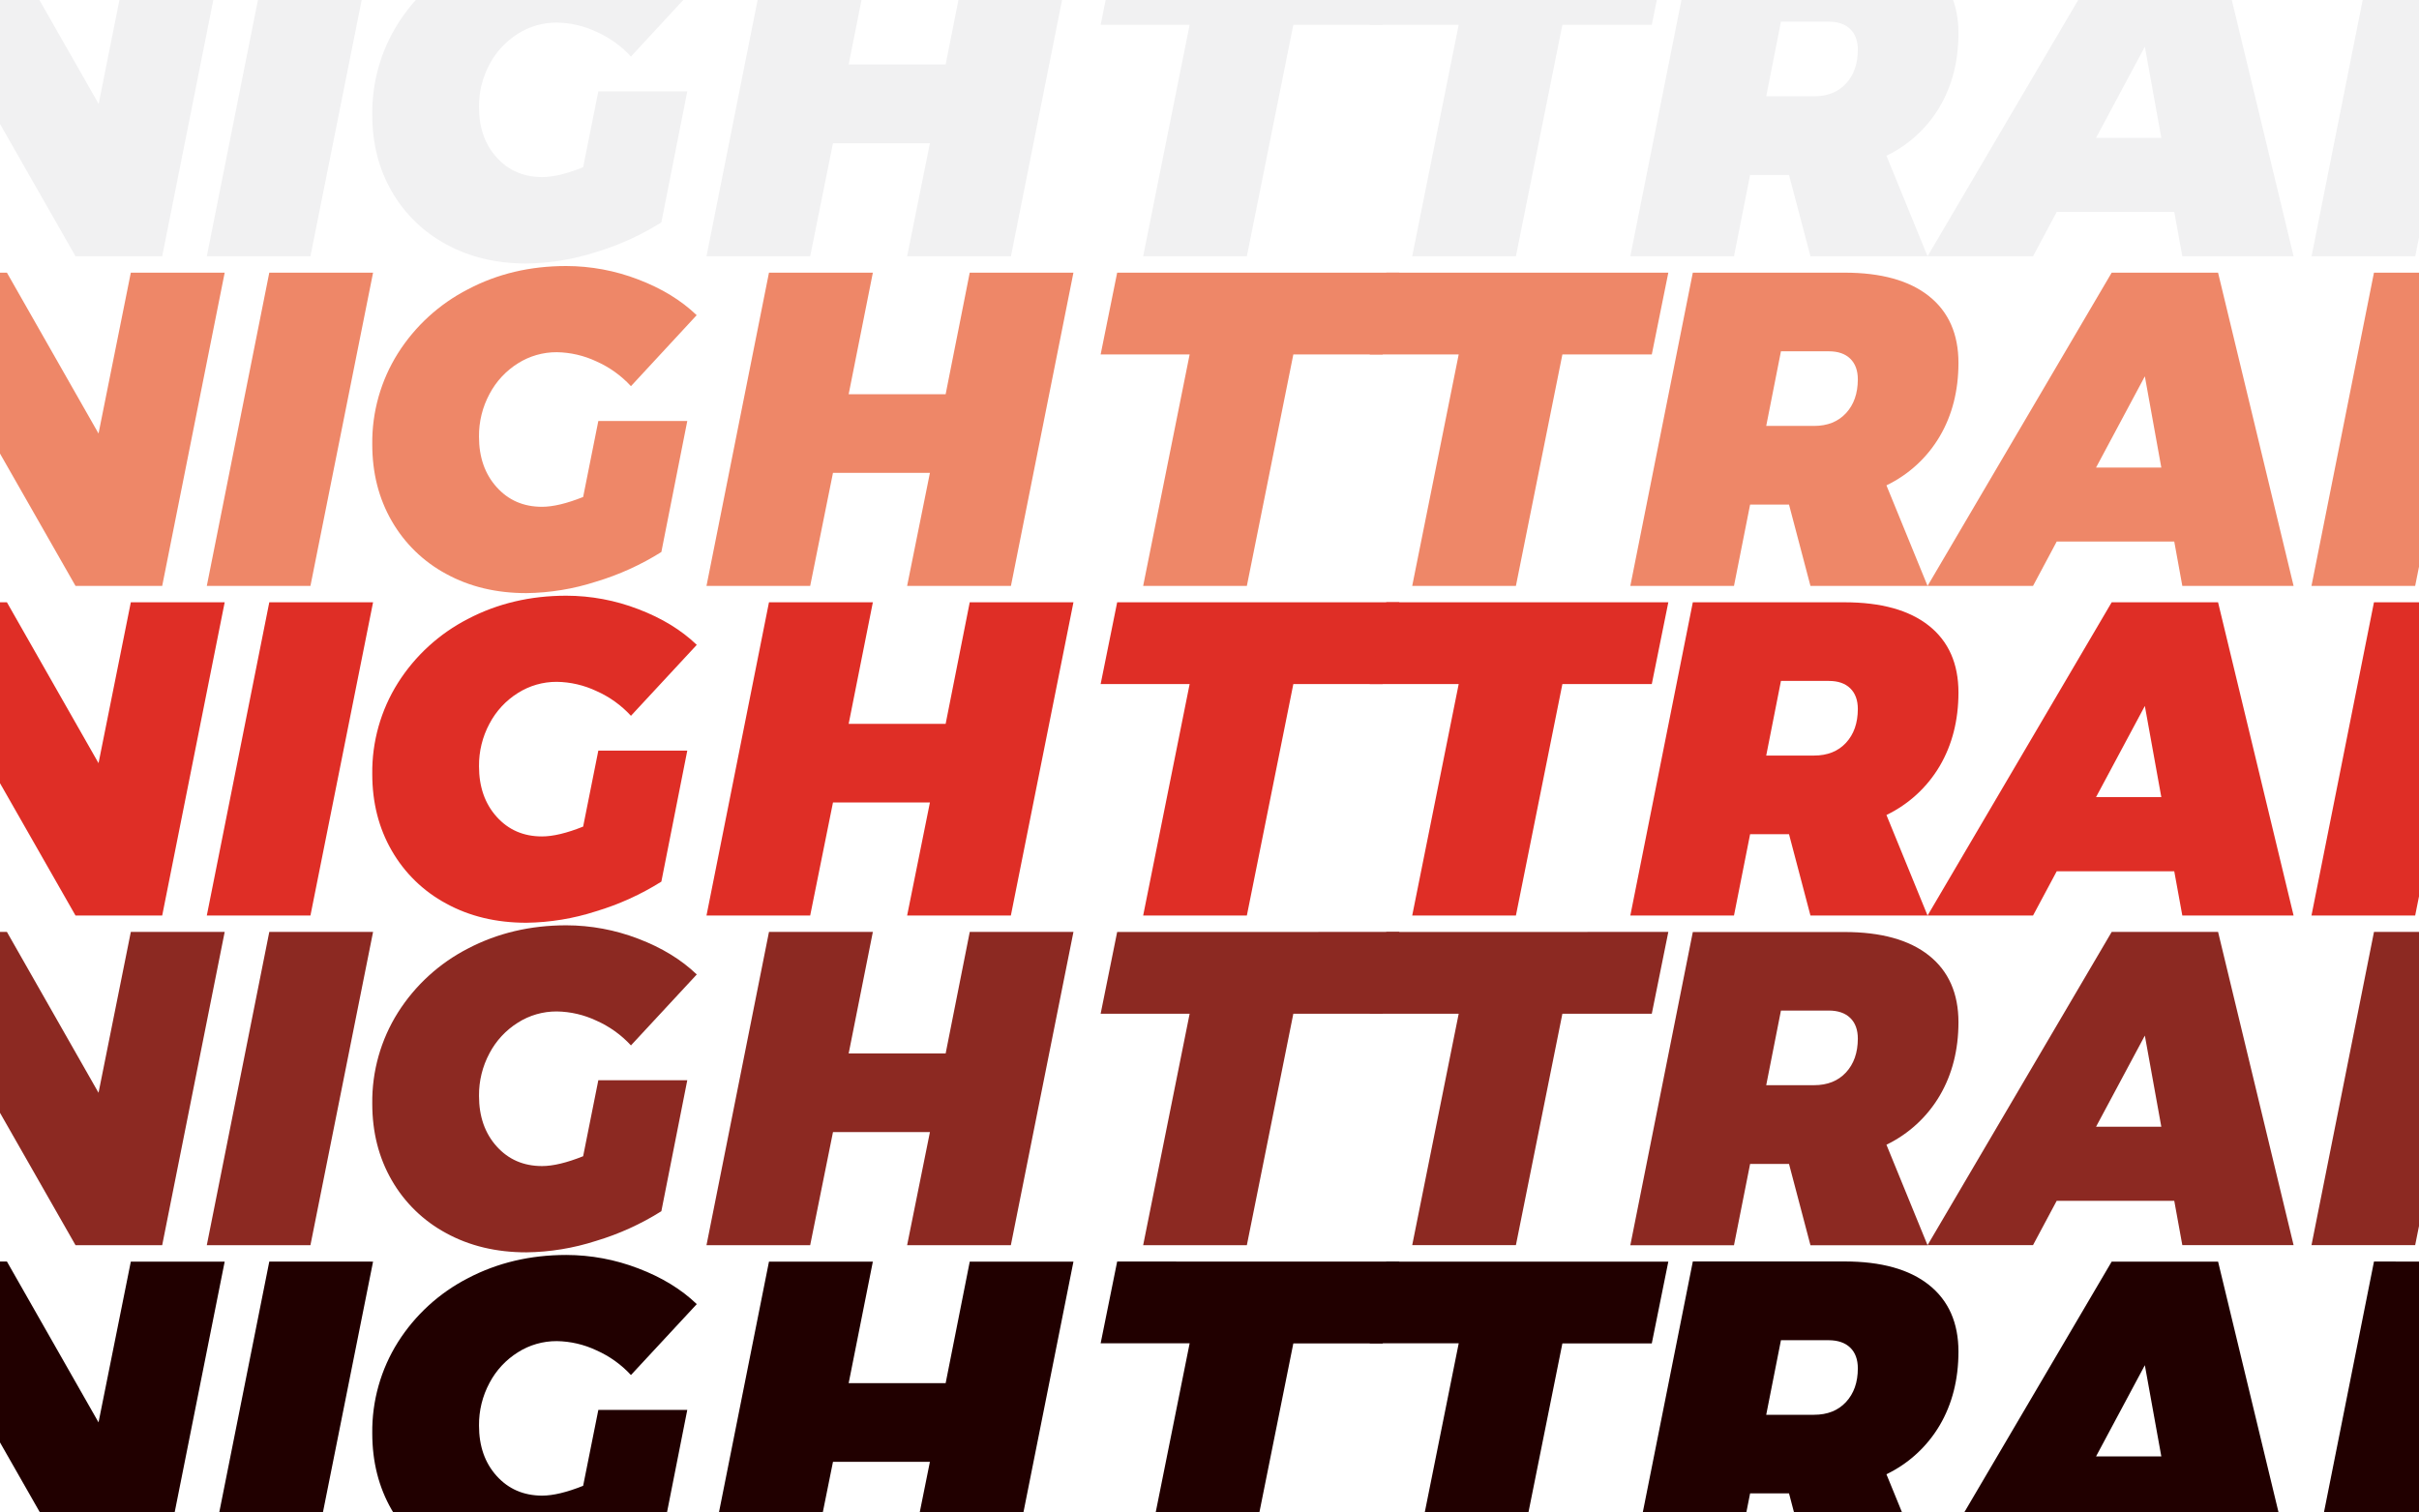
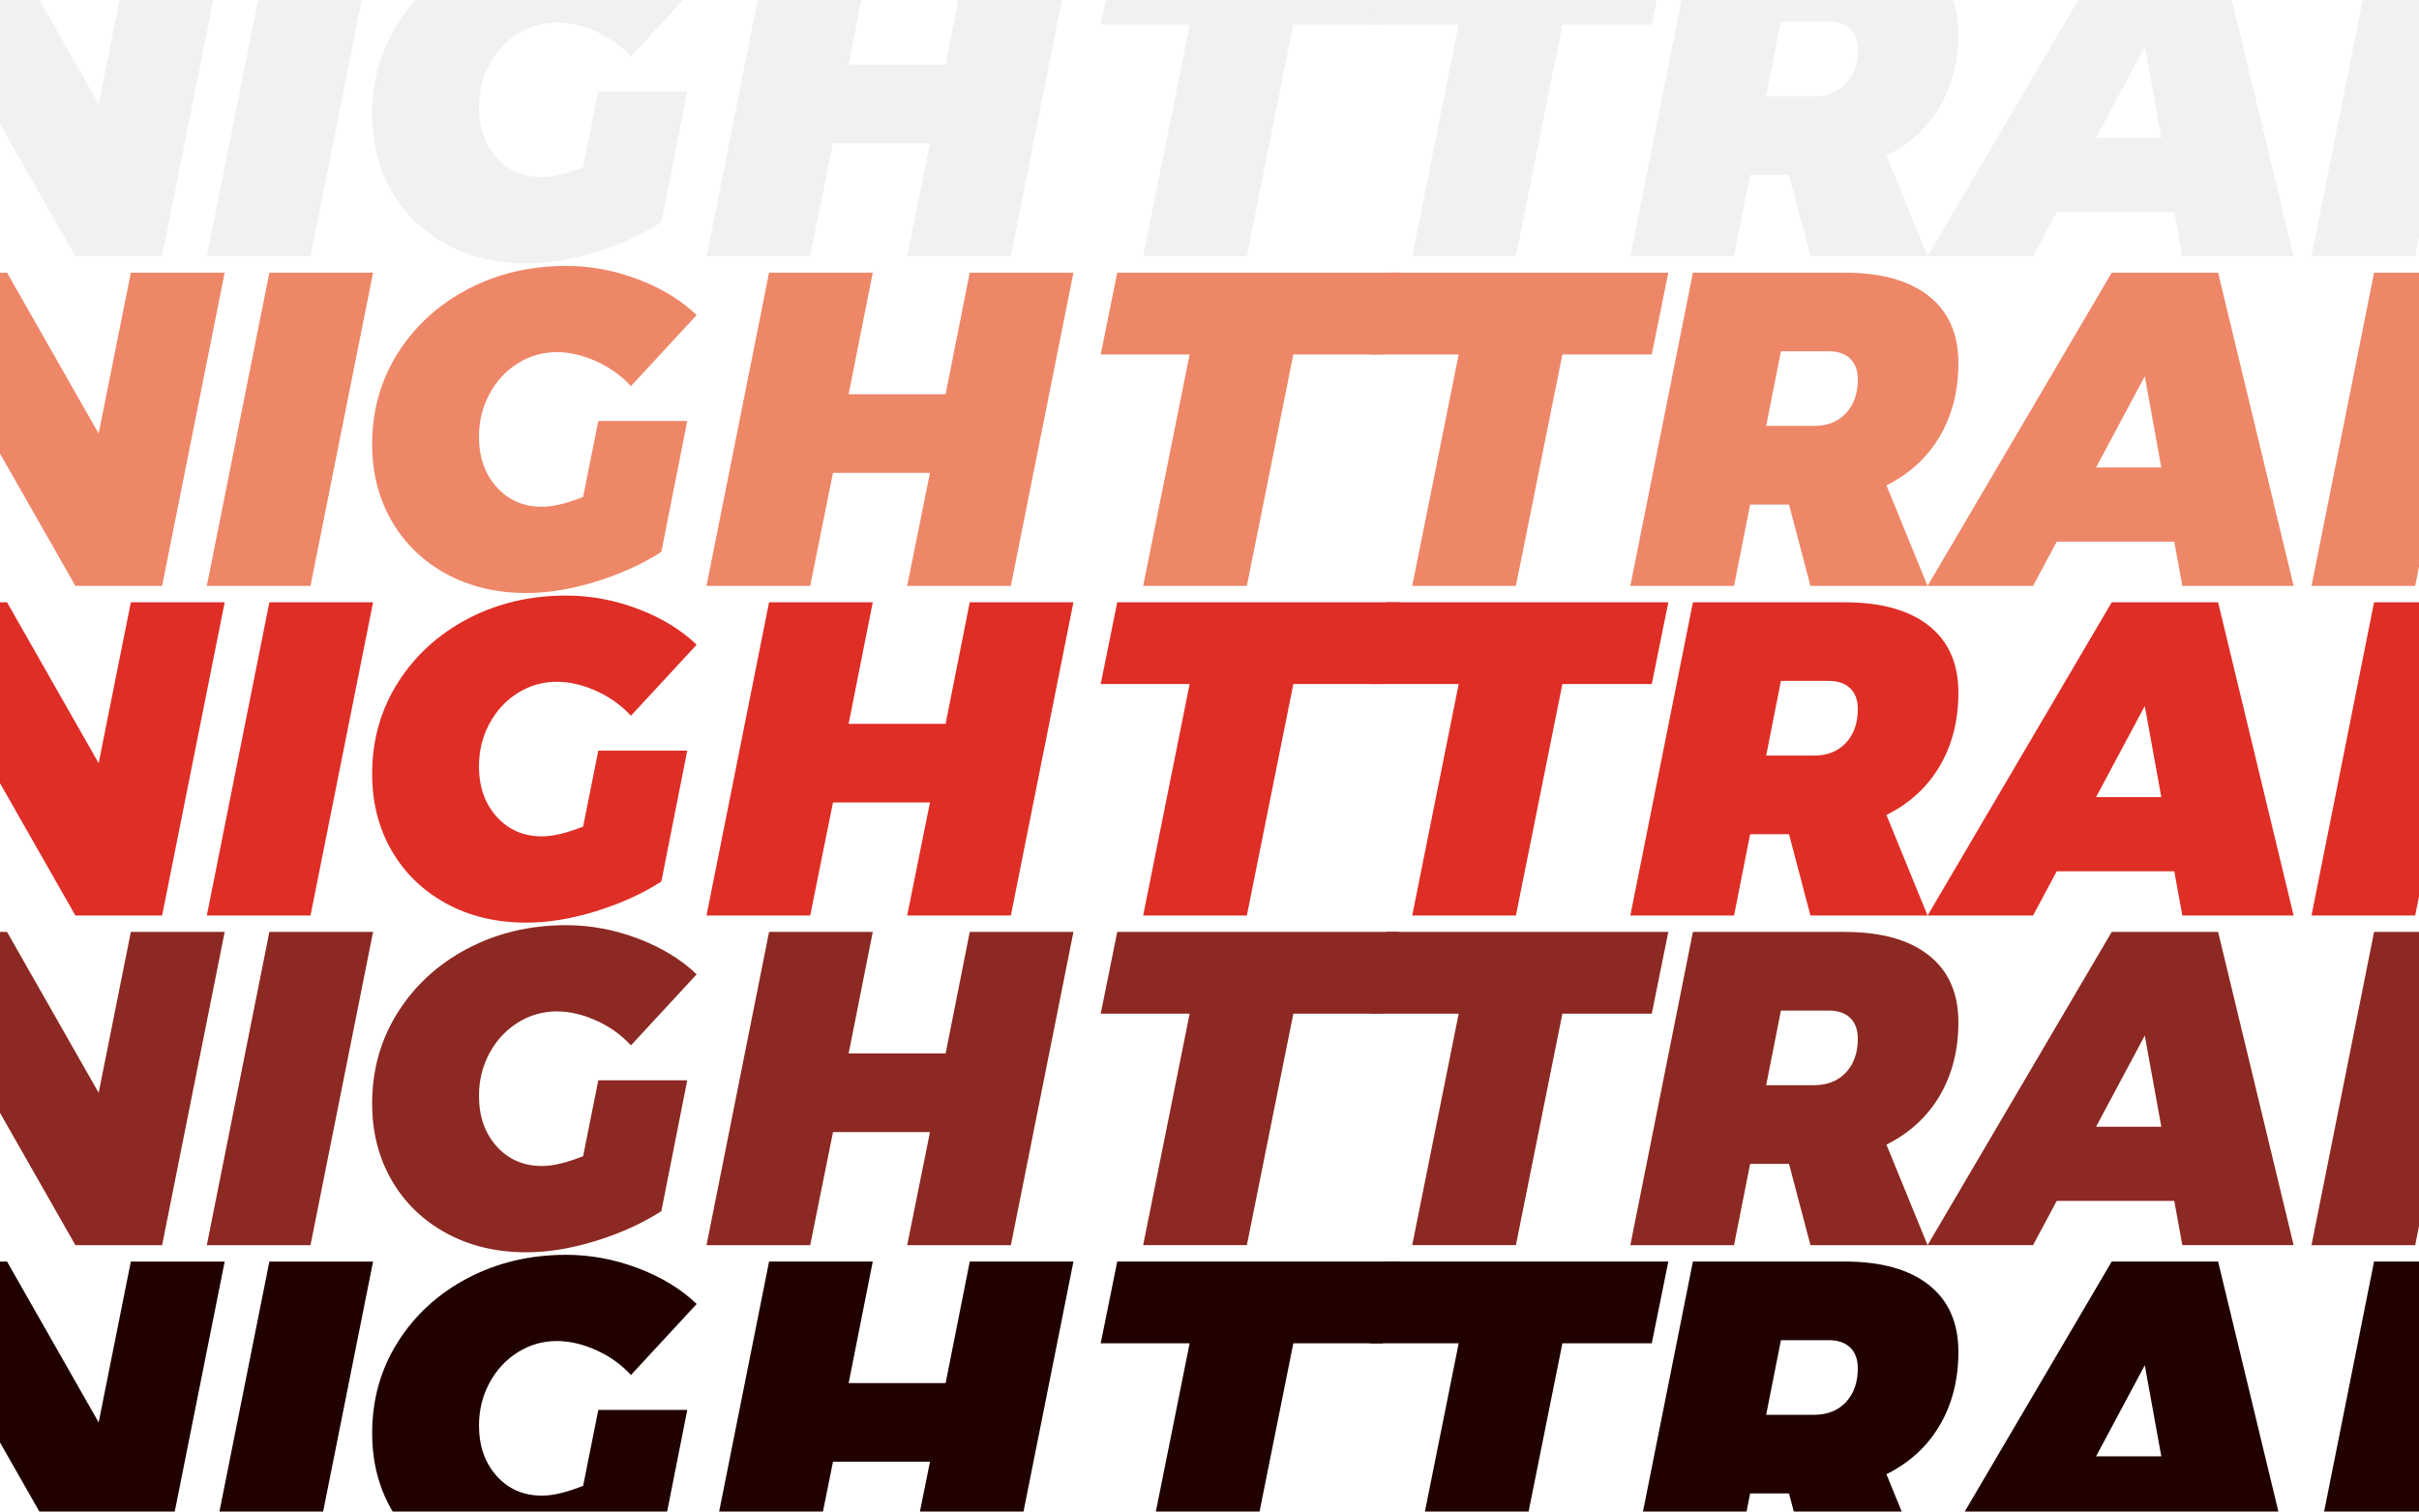
- <svg xmlns="http://www.w3.org/2000/svg" id="Layer_1" data-name="Layer 1" viewBox="0 0 1200 750">
+ <svg xmlns="http://www.w3.org/2000/svg" id="a" viewBox="0 0 1200 750">
  <defs>
-     <style>.cls-1{fill:#f1f1f2;}.cls-2{fill:#ee8768;}.cls-3{fill:#df2e26;}.cls-4{fill:#8c2922;}.cls-5{fill:#210000;}</style>
+     <style>.c{fill:none;}.d{fill:#f1f1f2;}.e{fill:#ee8768;}.f{fill:#8c2922;}.g{fill:#df2e26;}.h{fill:#210000;}.i{clip-path:url(#b);}</style>
+     <clipPath id="b">
+       <rect class="c" width="1200" height="750" />
+     </clipPath>
  </defs>
-   <path class="cls-1" d="M64.9-28.26h46.56l-31,155.42h-43L-7.82,47.79l-16,79.37H-70.57l31-155.42h43L48.94,51.56Z" />
-   <path class="cls-1" d="M185.07-28.26,154,127.16H102.59l31-155.42Z" />
-   <path class="cls-1" d="M296.81,45.35h44.13l-12.86,65a132.45,132.45,0,0,1-32.48,14.75,117,117,0,0,1-34.48,5.65q-22.4,0-39.8-9.53a68.55,68.55,0,0,1-27-26.28q-9.65-16.74-9.65-38a82.94,82.94,0,0,1,12.75-45.24,89.43,89.43,0,0,1,34.7-31.7Q254-31.59,280.85-31.59a99.92,99.92,0,0,1,35.7,6.65Q334.06-18.3,345.6-7.2L313,28.05a51.88,51.88,0,0,0-17.18-12.3,47.66,47.66,0,0,0-19.63-4.55,35.66,35.66,0,0,0-19.28,5.55,39.73,39.73,0,0,0-14.08,15.18,43.78,43.78,0,0,0-5.22,21.18q0,15.3,8.76,25t22.51,9.76q8.19,0,20.4-4.88Z" />
-   <path class="cls-1" d="M481.06-28.27H532.5l-31,155.43H450l11.31-56.09H413.22l-11.31,56.09H350.47l31-155.43H433L421,32h48.11Z" />
-   <path class="cls-1" d="M694.14-28.27l-8.21,40.58H641.59L618.53,127.16H567.09L590.15,12.31H546l8.21-40.58Z" />
-   <path class="cls-1" d="M827.61-28.27l-8.2,40.58H775.06L752,127.16H700.56L723.62,12.31H679.5l8.2-40.58Z" />
-   <path class="cls-1" d="M962.3,52.88a61.9,61.9,0,0,1-26.49,24.4l20.4,49.88H898.12L887.48,86.81h-19.3l-8,40.35H808.76l31-155.43H915q27.27,0,41.9,11.64t14.64,33.15Q971.51,37.14,962.3,52.88Zm-86.13-5.09h23.72q10,0,15.85-6.32t5.88-16.74q0-6.66-3.77-10.31t-10.64-3.66H883.48Z" />
-   <path class="cls-1" d="M1082.59,127.16l-4-22h-58.31l-11.75,22H956.21l91.34-155.43h52.77l37.47,155.43Zm-42.8-58.75h32.38L1064,23.17Z" />
-   <path class="cls-1" d="M1229.14-28.27l-31,155.43h-51.44l31-155.43Z" />
-   <path class="cls-2" d="M64.9,135.29h46.56l-31,155.43h-43L-7.82,211.34l-16,79.38H-70.57l31-155.43h43l45.45,79.82Z" />
-   <path class="cls-2" d="M185.07,135.29,154,290.72H102.59l31-155.43Z" />
-   <path class="cls-2" d="M296.81,208.9h44.13l-12.86,65a132.43,132.43,0,0,1-32.48,14.74,117,117,0,0,1-34.48,5.66q-22.4,0-39.8-9.54a68.46,68.46,0,0,1-27-26.27q-9.65-16.74-9.65-38a82.93,82.93,0,0,1,12.75-45.23,89.28,89.28,0,0,1,34.7-31.7Q254,132,280.85,132a99.71,99.71,0,0,1,35.7,6.65q17.51,6.65,29.05,17.74L313,191.61a52,52,0,0,0-17.18-12.31,47.8,47.8,0,0,0-19.63-4.54,35.73,35.73,0,0,0-19.28,5.54,39.83,39.83,0,0,0-14.08,15.19,43.77,43.77,0,0,0-5.22,21.17q0,15.3,8.77,25.06t22.5,9.75q8.19,0,20.4-4.87Z" />
-   <path class="cls-2" d="M481.06,135.29H532.5l-31,155.43H450l11.31-56.1H413.22l-11.31,56.1H350.47l31-155.43H433L421,195.6h48.11Z" />
-   <path class="cls-2" d="M694.14,135.29l-8.21,40.58H641.59L618.53,290.72H567.09l23.06-114.85H546l8.2-40.58Z" />
-   <path class="cls-2" d="M827.61,135.29l-8.2,40.58H775.06L752,290.72H700.56l23.06-114.85H679.5l8.2-40.58Z" />
-   <path class="cls-2" d="M962.3,216.44a61.82,61.82,0,0,1-26.49,24.39l20.4,49.89H898.12l-10.64-40.35h-19.3l-8,40.35H808.76l31-155.43H915q27.27,0,41.9,11.64t14.64,33.15Q971.51,200.71,962.3,216.44Zm-86.13-5.1h23.72q10,0,15.85-6.32t5.88-16.74q0-6.65-3.77-10.31t-10.64-3.66H883.48Z" />
-   <path class="cls-2" d="M1082.59,290.72l-4-22h-58.31l-11.75,22H956.21l91.34-155.43h52.77l37.47,155.43ZM1039.79,232h32.38L1064,186.73Z" />
-   <path class="cls-2" d="M1229.15,135.29,1198.1,290.72h-51.44l31-155.43Z" />
-   <path class="cls-3" d="M64.9,298.85h46.56l-31,155.43h-43L-7.82,374.9l-16,79.38H-70.57l31-155.43h43l45.45,79.82Z" />
-   <path class="cls-3" d="M185.07,298.85,154,454.28H102.59l31-155.43Z" />
-   <path class="cls-3" d="M296.81,372.46h44.13l-12.86,65a132.43,132.43,0,0,1-32.48,14.74,117,117,0,0,1-34.48,5.66q-22.4,0-39.8-9.54a68.46,68.46,0,0,1-27-26.27q-9.65-16.74-9.65-38a82.91,82.91,0,0,1,12.75-45.23,89.38,89.38,0,0,1,34.7-31.71q22-11.52,48.78-11.53a99.72,99.72,0,0,1,35.7,6.66q17.51,6.65,29.05,17.73L313,355.17a51.76,51.76,0,0,0-17.18-12.31,47.63,47.63,0,0,0-19.62-4.54,35.74,35.74,0,0,0-19.29,5.54,39.83,39.83,0,0,0-14.08,15.19,43.76,43.76,0,0,0-5.21,21.17q0,15.3,8.76,25.06t22.5,9.75q8.19,0,20.4-4.88Z" />
-   <path class="cls-3" d="M481.06,298.85h51.45L501.46,454.28H450l11.31-56.1H413.22l-11.31,56.1H350.47l31-155.43H433l-12,60.31h48.11Z" />
-   <path class="cls-3" d="M694.14,298.85l-8.21,40.57H641.59L618.53,454.28H567.09l23.06-114.86H546l8.2-40.57Z" />
-   <path class="cls-3" d="M827.61,298.85l-8.2,40.57H775.06L752,454.28H700.56l23.06-114.86H679.5l8.2-40.57Z" />
-   <path class="cls-3" d="M962.3,380a61.88,61.88,0,0,1-26.49,24.39l20.4,49.89H898.12l-10.64-40.36h-19.3l-8,40.36H808.76l31-155.43H915q27.27,0,41.9,11.64t14.64,33.15Q971.51,364.25,962.3,380Zm-86.13-5.1h23.72q10,0,15.85-6.32t5.88-16.74q0-6.64-3.77-10.31t-10.64-3.66H883.48Z" />
-   <path class="cls-3" d="M1082.59,454.28l-4-21.95h-58.31l-11.75,21.95H956.21l91.34-155.43h52.77l37.47,155.43Zm-42.8-58.76h32.38L1064,350.29Z" />
-   <path class="cls-3" d="M1229.15,298.85,1198.1,454.28h-51.44l31-155.43Z" />
-   <path class="cls-4" d="M64.9,462.41h46.56l-31,155.43h-43L-7.82,538.46l-16,79.38H-70.57l31-155.43h43l45.45,79.82Z" />
-   <path class="cls-4" d="M185.07,462.41,154,617.84H102.59l31-155.43Z" />
-   <path class="cls-4" d="M296.81,536h44.13l-12.86,65a132.08,132.08,0,0,1-32.48,14.75,117,117,0,0,1-34.48,5.65q-22.4,0-39.8-9.53a68.52,68.52,0,0,1-27-26.27q-9.65-16.74-9.65-38a82.91,82.91,0,0,1,12.75-45.23,89.38,89.38,0,0,1,34.7-31.71q22-11.52,48.78-11.53a99.92,99.92,0,0,1,35.7,6.65q17.51,6.66,29.05,17.74L313,518.72a51.88,51.88,0,0,0-17.18-12.3,47.65,47.65,0,0,0-19.62-4.55,35.66,35.66,0,0,0-19.29,5.55,39.73,39.73,0,0,0-14.08,15.18,43.8,43.8,0,0,0-5.21,21.18q0,15.3,8.76,25.05t22.5,9.76q8.21,0,20.4-4.88Z" />
-   <path class="cls-4" d="M481.07,462.41h51.44L501.46,617.84H450l11.31-56.1H413.22l-11.31,56.1H350.47l31-155.43H433l-12,60.31h48.11Z" />
-   <path class="cls-4" d="M694.14,462.41,685.93,503H641.59L618.53,617.84H567.09L590.15,503H546l8.2-40.57Z" />
-   <path class="cls-4" d="M827.61,462.41,819.41,503H775.06L752,617.83H700.56L723.62,503H679.5l8.2-40.57Z" />
-   <path class="cls-4" d="M962.3,543.56A61.94,61.94,0,0,1,935.81,568l20.4,49.88H898.12l-10.64-40.35h-19.3l-8,40.35H808.76l31-155.42H915q27.27,0,41.9,11.64t14.64,33.15Q971.51,527.81,962.3,543.56Zm-86.13-5.1h23.72q10,0,15.85-6.32t5.88-16.74q0-6.66-3.77-10.31t-10.64-3.66H883.48Z" />
-   <path class="cls-4" d="M1082.59,617.83l-4-22h-58.32l-11.75,22H956.21l91.34-155.42h52.78l37.46,155.42Zm-42.8-58.75h32.38L1064,513.85Z" />
-   <path class="cls-4" d="M1229.15,462.41,1198.1,617.83h-51.43l31-155.42Z" />
-   <path class="cls-5" d="M64.9,626h46.56l-31,155.42h-43L-7.82,702l-16,79.37H-70.57l31-155.42h43l45.45,79.82Z" />
-   <path class="cls-5" d="M185.07,626,154,781.39H102.59l31-155.42Z" />
-   <path class="cls-5" d="M296.82,699.58h44.12l-12.86,65a132.45,132.45,0,0,1-32.48,14.75,117,117,0,0,1-34.48,5.65q-22.4,0-39.8-9.53a68.61,68.61,0,0,1-27-26.28q-9.65-16.74-9.65-38a82.94,82.94,0,0,1,12.75-45.24,89.43,89.43,0,0,1,34.7-31.7q22-11.53,48.78-11.53a99.92,99.92,0,0,1,35.7,6.65q17.51,6.65,29.05,17.74L313,682.28A51.88,51.88,0,0,0,295.82,670a47.65,47.65,0,0,0-19.62-4.55A35.66,35.66,0,0,0,256.91,671a39.73,39.73,0,0,0-14.08,15.18,43.77,43.77,0,0,0-5.21,21.18q0,15.3,8.76,25t22.5,9.76q8.21,0,20.4-4.88Z" />
-   <path class="cls-5" d="M481.07,626h51.44l-31,155.43H450l11.3-56.09H413.22l-11.31,56.09H350.47l31-155.43H433l-12,60.31h48.11Z" />
-   <path class="cls-5" d="M694.14,626l-8.21,40.58H641.59L618.53,781.39H567.09l23.06-114.85H546l8.2-40.58Z" />
-   <path class="cls-5" d="M827.61,626l-8.2,40.58H775.06L752,781.39H700.56l23.07-114.85H679.5L687.7,626Z" />
-   <path class="cls-5" d="M962.3,707.11a61.9,61.9,0,0,1-26.49,24.4l20.4,49.88H898.12L887.48,741h-19.3l-8,40.35H808.77l31-155.43H915q27.27,0,41.9,11.64t14.64,33.15Q971.51,691.38,962.3,707.11ZM876.17,702h23.72q10,0,15.86-6.32T921.62,679q0-6.66-3.77-10.31T907.21,665H883.48Z" />
-   <path class="cls-5" d="M1082.59,781.39l-4-21.95h-58.32l-11.75,21.95H956.21L1047.55,626h52.78l37.47,155.43Zm-42.79-58.75h32.37L1064,677.4Z" />
-   <path class="cls-5" d="M1229.15,626,1198.1,781.39h-51.43l31-155.43Z" />
+   <g class="i">
+     <g>
+       <g>
+         <path class="d" d="M64.9-28.26h46.56l-31.04,155.43H37.41L-7.82,47.79l-15.96,79.38h-46.78L-39.53-28.26H3.49L48.94,51.56l15.97-79.82Z" />
+         <path class="d" d="M185.07-28.26l-31.04,155.43h-51.44L133.63-28.26h51.44Z" />
+         <path class="d" d="M296.81,45.35h44.12l-12.86,64.96c-9.46,6.06-20.29,10.98-32.48,14.74-12.2,3.77-23.69,5.65-34.48,5.65-14.93,0-28.2-3.18-39.8-9.53-11.6-6.35-20.62-15.11-27.05-26.27-6.43-11.16-9.65-23.84-9.65-38.03,0-16.7,4.25-31.78,12.75-45.23,8.5-13.45,20.07-24.02,34.7-31.71,14.63-7.68,30.89-11.53,48.78-11.53,12.12,0,24.02,2.22,35.7,6.65,11.67,4.43,21.36,10.35,29.05,17.74l-32.6,35.25c-4.73-5.17-10.46-9.27-17.18-12.31-6.73-3.03-13.27-4.55-19.62-4.55-6.95,0-13.38,1.85-19.29,5.54-5.92,3.7-10.61,8.76-14.08,15.19-3.47,6.43-5.21,13.49-5.21,21.17,0,10.2,2.92,18.55,8.76,25.05,5.84,6.51,13.34,9.76,22.5,9.76,5.47,0,12.27-1.63,20.4-4.88l7.54-37.69Z" />
+         <path class="d" d="M481.06-28.27h51.44l-31.04,155.43h-51.44l11.31-56.1h-48.11l-11.31,56.1h-51.44l31.04-155.43h51.44l-11.97,60.31h48.11l11.97-60.31Z" />
+         <path class="d" d="M694.14-28.27l-8.21,40.57h-44.34l-23.06,114.85h-51.44l23.06-114.85h-44.12l8.2-40.57h139.91Z" />
+         <path class="d" d="M827.61-28.27l-8.21,40.57h-44.34l-23.06,114.85h-51.44l23.06-114.85h-44.12l8.2-40.57h139.91Z" />
+         <path class="d" d="M962.3,52.88c-6.13,10.5-14.96,18.62-26.49,24.39l20.4,49.89h-58.09l-10.64-40.35h-19.29l-7.98,40.35h-51.44l31.04-155.43h75.16c18.18,0,32.15,3.88,41.91,11.64,9.76,7.76,14.63,18.81,14.63,33.15,0,13.75-3.07,25.87-9.2,36.36Zm-86.14-5.1h23.73c6.65,0,11.93-2.11,15.85-6.32,3.91-4.21,5.87-9.79,5.87-16.74,0-4.44-1.26-7.87-3.77-10.31-2.51-2.44-6.06-3.66-10.64-3.66h-23.73l-7.32,37.03Z" />
+         <path class="d" d="M1082.59,127.16l-3.99-21.95h-58.31l-11.75,21.95h-52.32l91.35-155.43h52.77l37.47,155.43h-55.21Zm-42.79-58.76h32.37l-8.2-45.23-24.17,45.23Z" />
+         <path class="d" d="M1229.14-28.27l-31.04,155.43h-51.44l31.04-155.43h51.44Z" />
+       </g>
+       <g>
+         <path class="e" d="M64.9,135.29h46.56l-31.04,155.43H37.41L-7.82,211.34l-15.96,79.38h-46.78l31.04-155.43H3.49l45.45,79.82,15.97-79.82Z" />
+         <path class="e" d="M185.07,135.29l-31.04,155.43h-51.44l31.04-155.43h51.44Z" />
+         <path class="e" d="M296.81,208.9h44.12l-12.86,64.96c-9.46,6.06-20.29,10.98-32.48,14.74-12.2,3.77-23.69,5.65-34.48,5.65-14.93,0-28.2-3.18-39.8-9.53-11.6-6.35-20.62-15.11-27.05-26.27-6.43-11.16-9.65-23.84-9.65-38.03,0-16.7,4.25-31.78,12.75-45.23,8.5-13.45,20.07-24.02,34.7-31.71,14.63-7.68,30.89-11.53,48.78-11.53,12.12,0,24.02,2.22,35.7,6.65,11.67,4.43,21.36,10.35,29.05,17.74l-32.6,35.25c-4.73-5.17-10.46-9.27-17.18-12.31-6.73-3.03-13.27-4.55-19.62-4.55-6.95,0-13.38,1.85-19.29,5.54-5.92,3.7-10.61,8.76-14.08,15.19-3.47,6.43-5.21,13.49-5.21,21.17,0,10.2,2.92,18.55,8.76,25.05,5.84,6.51,13.34,9.76,22.5,9.76,5.47,0,12.27-1.63,20.4-4.88l7.54-37.69Z" />
+         <path class="e" d="M481.06,135.29h51.44l-31.04,155.43h-51.44l11.31-56.1h-48.11l-11.31,56.1h-51.44l31.04-155.43h51.44l-11.97,60.31h48.11l11.97-60.31Z" />
+         <path class="e" d="M694.14,135.29l-8.21,40.57h-44.34l-23.06,114.85h-51.44l23.06-114.85h-44.12l8.2-40.57h139.91Z" />
+         <path class="e" d="M827.61,135.29l-8.21,40.57h-44.34l-23.06,114.85h-51.44l23.06-114.85h-44.12l8.2-40.57h139.91Z" />
+         <path class="e" d="M962.3,216.44c-6.13,10.5-14.96,18.62-26.49,24.39l20.4,49.89h-58.09l-10.64-40.35h-19.29l-7.98,40.35h-51.44l31.04-155.43h75.16c18.18,0,32.15,3.88,41.91,11.64,9.76,7.76,14.63,18.81,14.63,33.15,0,13.75-3.07,25.87-9.2,36.36Zm-86.14-5.1h23.73c6.65,0,11.93-2.11,15.85-6.32,3.91-4.21,5.87-9.79,5.87-16.74,0-4.44-1.26-7.87-3.77-10.31-2.51-2.44-6.06-3.66-10.64-3.66h-23.73l-7.32,37.03Z" />
+         <path class="e" d="M1082.59,290.72l-3.99-21.95h-58.31l-11.75,21.95h-52.32l91.35-155.43h52.77l37.47,155.43h-55.21Zm-42.79-58.76h32.37l-8.2-45.23-24.17,45.23Z" />
+         <path class="e" d="M1229.15,135.29l-31.04,155.43h-51.44l31.04-155.43h51.44Z" />
+       </g>
+       <g>
+         <path class="g" d="M64.9,298.85h46.56l-31.04,155.43H37.41L-7.82,374.9l-15.96,79.38h-46.78l31.04-155.43H3.49l45.45,79.82,15.97-79.82Z" />
+         <path class="g" d="M185.07,298.85l-31.04,155.43h-51.44l31.04-155.43h51.44Z" />
+         <path class="g" d="M296.81,372.46h44.12l-12.86,64.96c-9.46,6.06-20.29,10.98-32.48,14.74-12.2,3.77-23.69,5.65-34.48,5.65-14.93,0-28.2-3.18-39.8-9.53-11.6-6.35-20.62-15.11-27.05-26.27-6.43-11.16-9.65-23.84-9.65-38.03,0-16.7,4.25-31.78,12.75-45.23,8.5-13.45,20.07-24.02,34.7-31.71,14.63-7.68,30.89-11.53,48.78-11.53,12.12,0,24.02,2.22,35.7,6.65,11.67,4.43,21.36,10.35,29.05,17.74l-32.6,35.25c-4.73-5.17-10.46-9.27-17.18-12.31-6.73-3.03-13.27-4.55-19.62-4.55-6.95,0-13.38,1.85-19.29,5.54-5.92,3.7-10.61,8.76-14.08,15.19-3.47,6.43-5.21,13.49-5.21,21.17,0,10.2,2.92,18.55,8.76,25.05,5.84,6.51,13.34,9.76,22.5,9.76,5.47,0,12.27-1.63,20.4-4.88l7.54-37.69Z" />
+         <path class="g" d="M481.06,298.85h51.44l-31.04,155.43h-51.44l11.31-56.1h-48.11l-11.31,56.1h-51.44l31.04-155.43h51.44l-11.97,60.31h48.11l11.97-60.31Z" />
+         <path class="g" d="M694.14,298.85l-8.21,40.57h-44.34l-23.06,114.85h-51.44l23.06-114.85h-44.12l8.2-40.57h139.91Z" />
+         <path class="g" d="M827.61,298.85l-8.21,40.57h-44.34l-23.06,114.85h-51.44l23.06-114.85h-44.12l8.2-40.57h139.91Z" />
+         <path class="g" d="M962.3,380c-6.13,10.5-14.96,18.62-26.49,24.39l20.4,49.89h-58.09l-10.64-40.35h-19.29l-7.98,40.35h-51.44l31.04-155.43h75.16c18.18,0,32.15,3.88,41.91,11.64,9.76,7.76,14.63,18.81,14.63,33.15,0,13.75-3.07,25.87-9.2,36.36Zm-86.14-5.1h23.73c6.65,0,11.93-2.11,15.85-6.32,3.91-4.21,5.87-9.79,5.87-16.74,0-4.44-1.26-7.87-3.77-10.31-2.51-2.44-6.06-3.66-10.64-3.66h-23.73l-7.32,37.03Z" />
+         <path class="g" d="M1082.59,454.28l-3.99-21.95h-58.31l-11.75,21.95h-52.32l91.35-155.43h52.77l37.47,155.43h-55.21Zm-42.79-58.76h32.37l-8.2-45.23-24.17,45.23Z" />
+         <path class="g" d="M1229.15,298.85l-31.04,155.43h-51.44l31.04-155.43h51.44Z" />
+       </g>
+       <g>
+         <path class="f" d="M64.9,462.41h46.56l-31.04,155.43H37.41L-7.82,538.46l-15.96,79.38h-46.78l31.04-155.43H3.49l45.45,79.82,15.97-79.82Z" />
+         <path class="f" d="M185.07,462.41l-31.04,155.43h-51.44l31.04-155.43h51.44Z" />
+         <path class="f" d="M296.81,536.02h44.12l-12.86,64.96c-9.46,6.06-20.29,10.98-32.48,14.74-12.2,3.77-23.69,5.65-34.48,5.65-14.93,0-28.2-3.18-39.8-9.53-11.6-6.35-20.62-15.11-27.05-26.27-6.43-11.16-9.65-23.84-9.65-38.03,0-16.7,4.25-31.78,12.75-45.23,8.5-13.45,20.07-24.02,34.7-31.71,14.63-7.68,30.89-11.53,48.78-11.53,12.12,0,24.02,2.22,35.7,6.65,11.67,4.43,21.36,10.35,29.05,17.74l-32.6,35.25c-4.73-5.17-10.46-9.27-17.18-12.31-6.73-3.03-13.27-4.55-19.62-4.55-6.95,0-13.38,1.85-19.29,5.54-5.92,3.7-10.61,8.76-14.08,15.19-3.47,6.43-5.21,13.49-5.21,21.17,0,10.2,2.92,18.55,8.76,25.05,5.84,6.51,13.34,9.76,22.5,9.76,5.47,0,12.27-1.63,20.4-4.88l7.54-37.69Z" />
+         <path class="f" d="M481.07,462.41h51.44l-31.04,155.43h-51.44l11.31-56.1h-48.11l-11.31,56.1h-51.44l31.04-155.43h51.44l-11.97,60.31h48.11l11.97-60.31Z" />
+         <path class="f" d="M694.14,462.41l-8.21,40.57h-44.34l-23.06,114.85h-51.44l23.06-114.85h-44.12l8.2-40.57h139.91Z" />
+         <path class="f" d="M827.61,462.41l-8.21,40.57h-44.34l-23.06,114.85h-51.44l23.06-114.85h-44.12l8.2-40.57h139.91Z" />
+         <path class="f" d="M962.3,543.56c-6.13,10.5-14.96,18.62-26.49,24.39l20.4,49.89h-58.09l-10.64-40.35h-19.29l-7.98,40.35h-51.44l31.04-155.43h75.16c18.18,0,32.15,3.88,41.91,11.64,9.76,7.76,14.63,18.81,14.63,33.15,0,13.75-3.07,25.87-9.2,36.36Zm-86.14-5.1h23.73c6.65,0,11.93-2.11,15.85-6.32,3.91-4.21,5.87-9.79,5.87-16.74,0-4.44-1.26-7.87-3.77-10.31-2.51-2.44-6.06-3.66-10.64-3.66h-23.73l-7.32,37.03Z" />
+         <path class="f" d="M1082.59,617.83l-3.99-21.95h-58.31l-11.75,21.95h-52.32l91.35-155.43h52.77l37.47,155.43h-55.21Zm-42.79-58.76h32.37l-8.2-45.23-24.17,45.23Z" />
+         <path class="f" d="M1229.15,462.41l-31.04,155.43h-51.44l31.04-155.43h51.44Z" />
+       </g>
+       <g>
+         <path class="h" d="M64.9,625.97h46.56l-31.04,155.43H37.41L-7.82,702.02l-15.96,79.38h-46.78l31.04-155.43H3.49l45.45,79.82,15.97-79.82Z" />
+         <path class="h" d="M185.07,625.97l-31.04,155.43h-51.44l31.04-155.43h51.44Z" />
+         <path class="h" d="M296.82,699.58h44.12l-12.86,64.96c-9.46,6.06-20.29,10.98-32.48,14.74-12.2,3.77-23.69,5.65-34.48,5.65-14.93,0-28.2-3.18-39.8-9.53-11.6-6.35-20.62-15.11-27.05-26.27-6.43-11.16-9.65-23.84-9.65-38.03,0-16.7,4.25-31.78,12.75-45.23,8.5-13.45,20.07-24.02,34.7-31.71,14.63-7.68,30.89-11.53,48.78-11.53,12.12,0,24.02,2.22,35.7,6.65,11.67,4.43,21.36,10.35,29.05,17.74l-32.6,35.25c-4.73-5.17-10.46-9.27-17.18-12.31-6.73-3.03-13.27-4.55-19.62-4.55-6.95,0-13.38,1.85-19.29,5.54-5.92,3.7-10.61,8.76-14.08,15.19-3.47,6.43-5.21,13.49-5.21,21.17,0,10.2,2.92,18.55,8.76,25.05,5.84,6.51,13.34,9.76,22.5,9.76,5.47,0,12.27-1.63,20.4-4.88l7.54-37.69Z" />
+         <path class="h" d="M481.07,625.96h51.44l-31.04,155.43h-51.44l11.31-56.1h-48.11l-11.31,56.1h-51.44l31.04-155.43h51.44l-11.97,60.31h48.11l11.97-60.31Z" />
+         <path class="h" d="M694.14,625.96l-8.21,40.57h-44.34l-23.06,114.85h-51.44l23.06-114.85h-44.12l8.2-40.57h139.91Z" />
+         <path class="h" d="M827.61,625.96l-8.21,40.57h-44.34l-23.06,114.85h-51.44l23.06-114.85h-44.12l8.2-40.57h139.91Z" />
+         <path class="h" d="M962.3,707.11c-6.13,10.5-14.96,18.62-26.49,24.39l20.4,49.89h-58.09l-10.64-40.35h-19.29l-7.98,40.35h-51.44l31.04-155.43h75.16c18.18,0,32.15,3.88,41.91,11.64,9.76,7.76,14.63,18.81,14.63,33.15,0,13.75-3.07,25.87-9.2,36.36Zm-86.14-5.1h23.73c6.65,0,11.93-2.11,15.85-6.32,3.91-4.21,5.87-9.79,5.87-16.74,0-4.44-1.26-7.87-3.77-10.31-2.51-2.44-6.06-3.66-10.64-3.66h-23.73l-7.32,37.03Z" />
+         <path class="h" d="M1082.59,781.39l-3.99-21.95h-58.31l-11.75,21.95h-52.32l91.35-155.43h52.77l37.47,155.43h-55.21Zm-42.79-58.76h32.37l-8.2-45.23-24.17,45.23Z" />
+         <path class="h" d="M1229.15,625.96l-31.04,155.43h-51.44l31.04-155.43h51.44Z" />
+       </g>
+     </g>
+   </g>
</svg>
